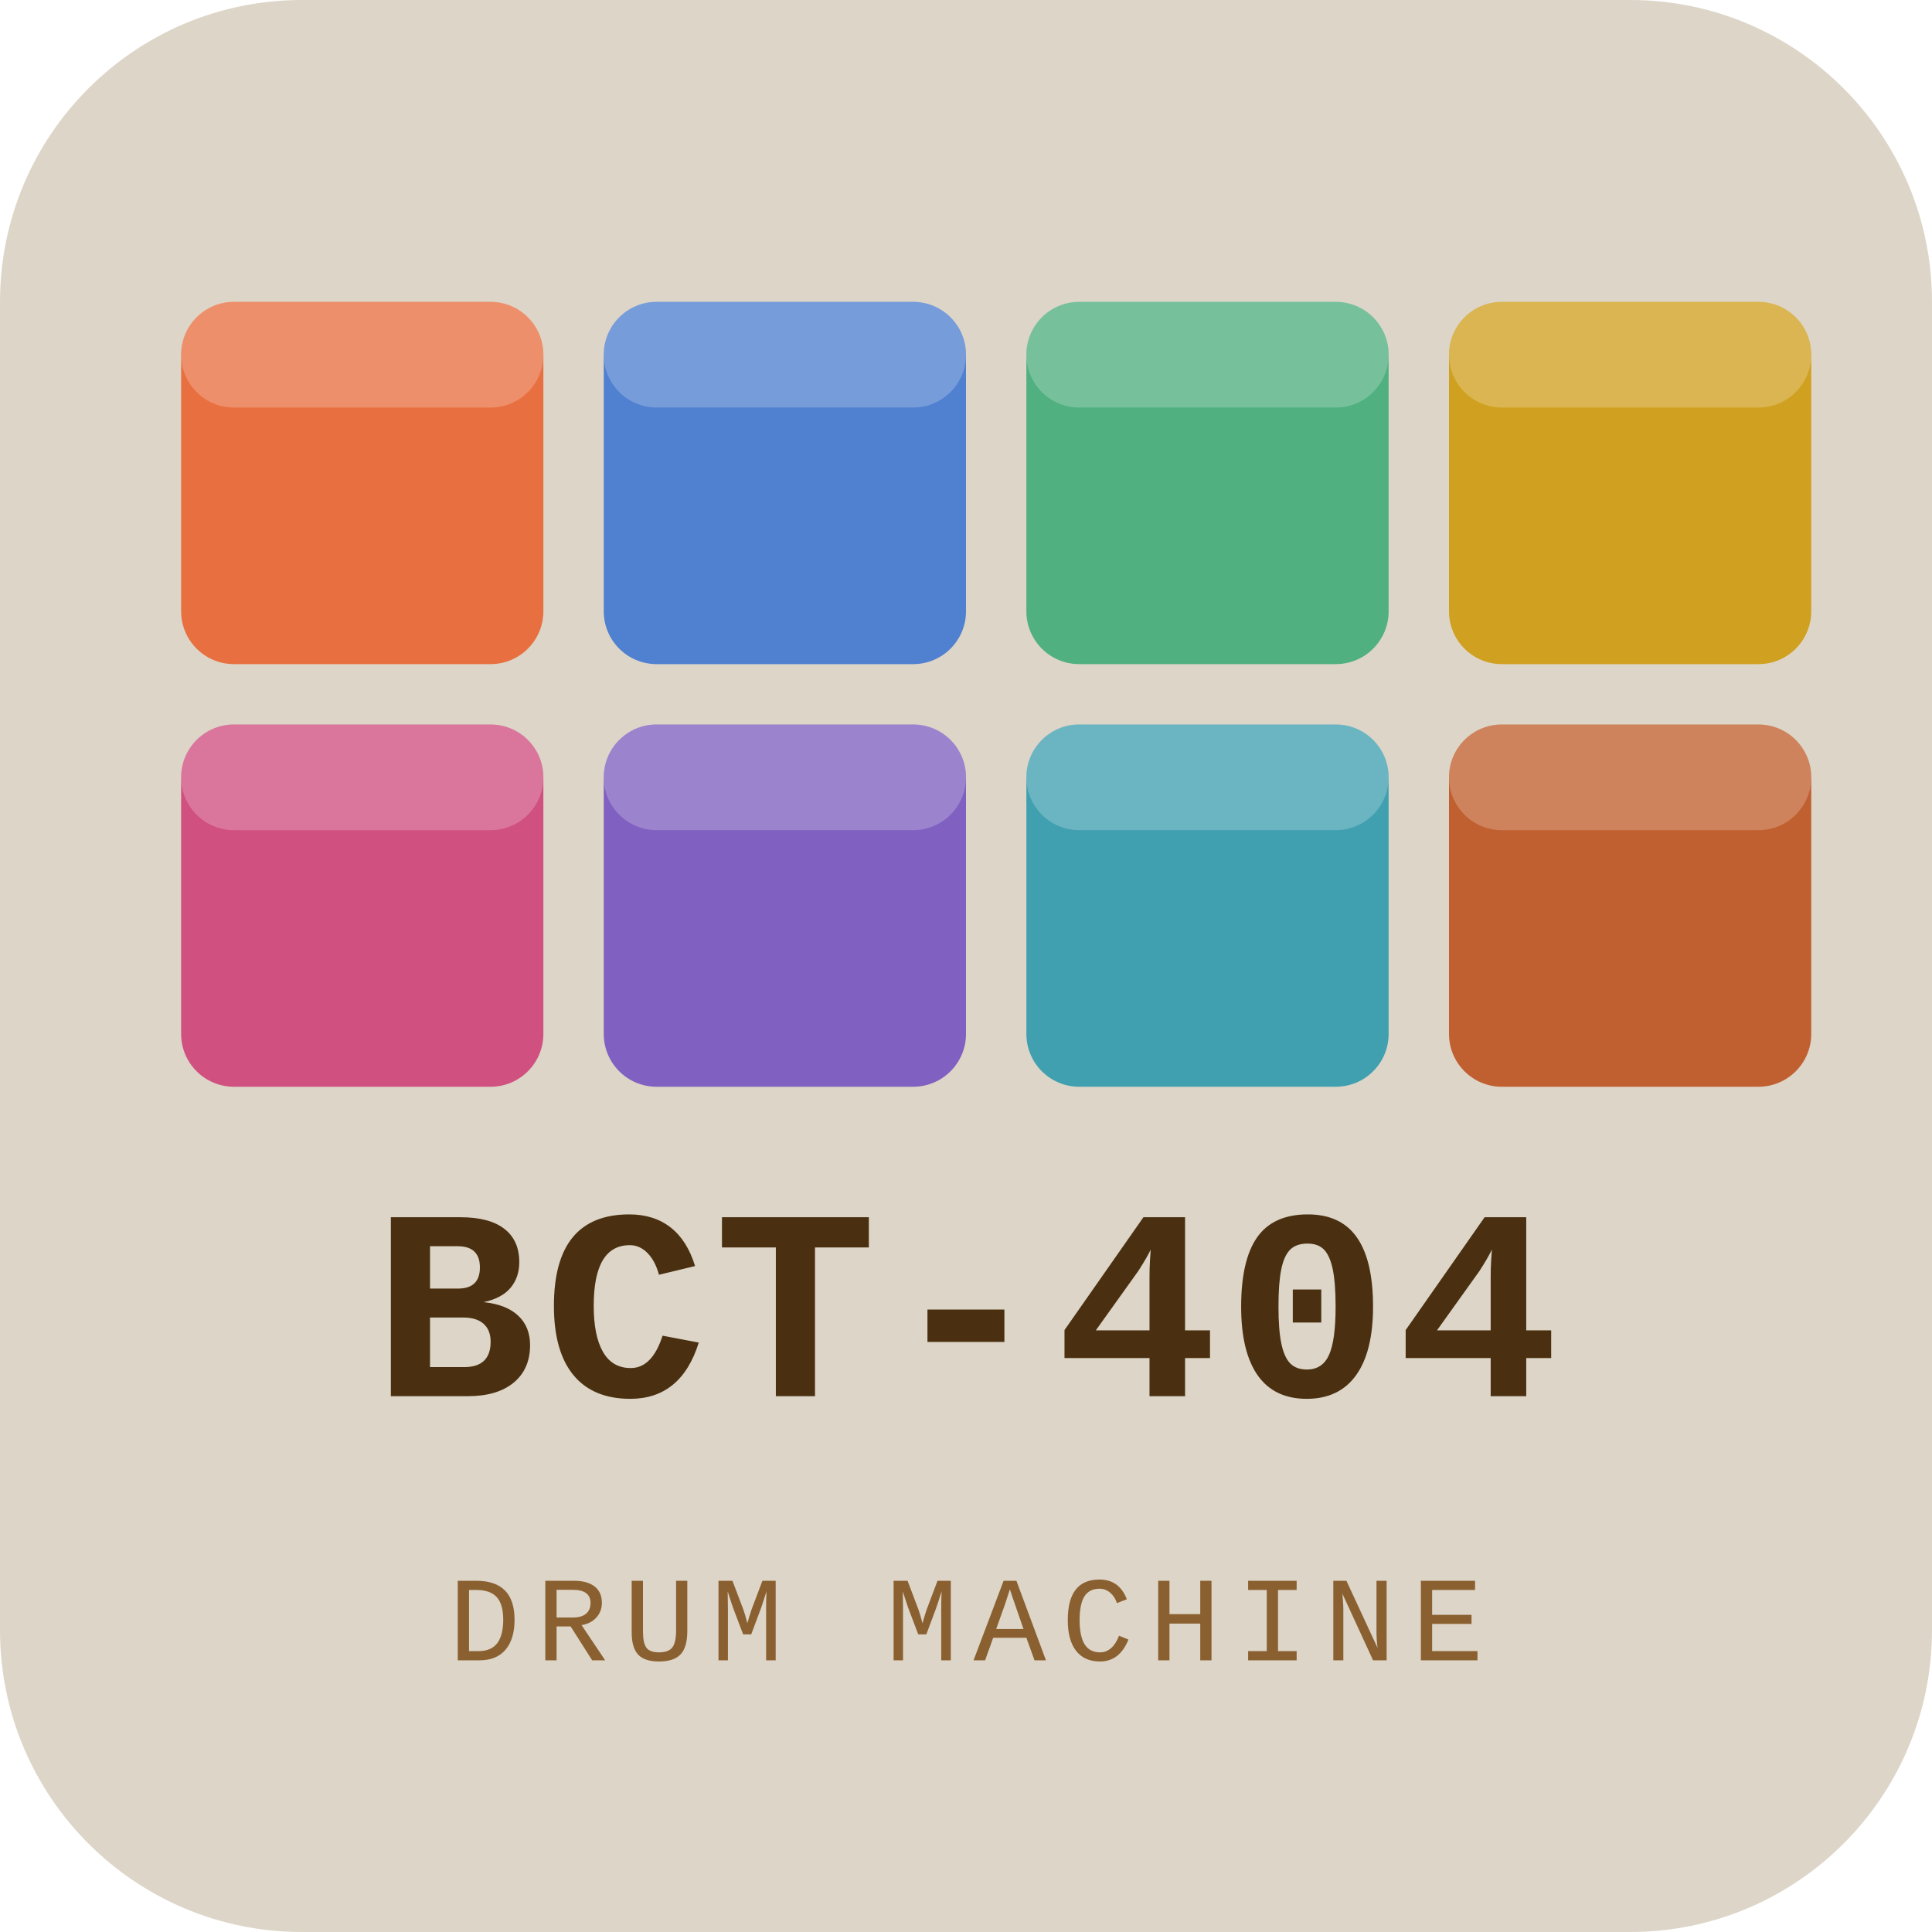
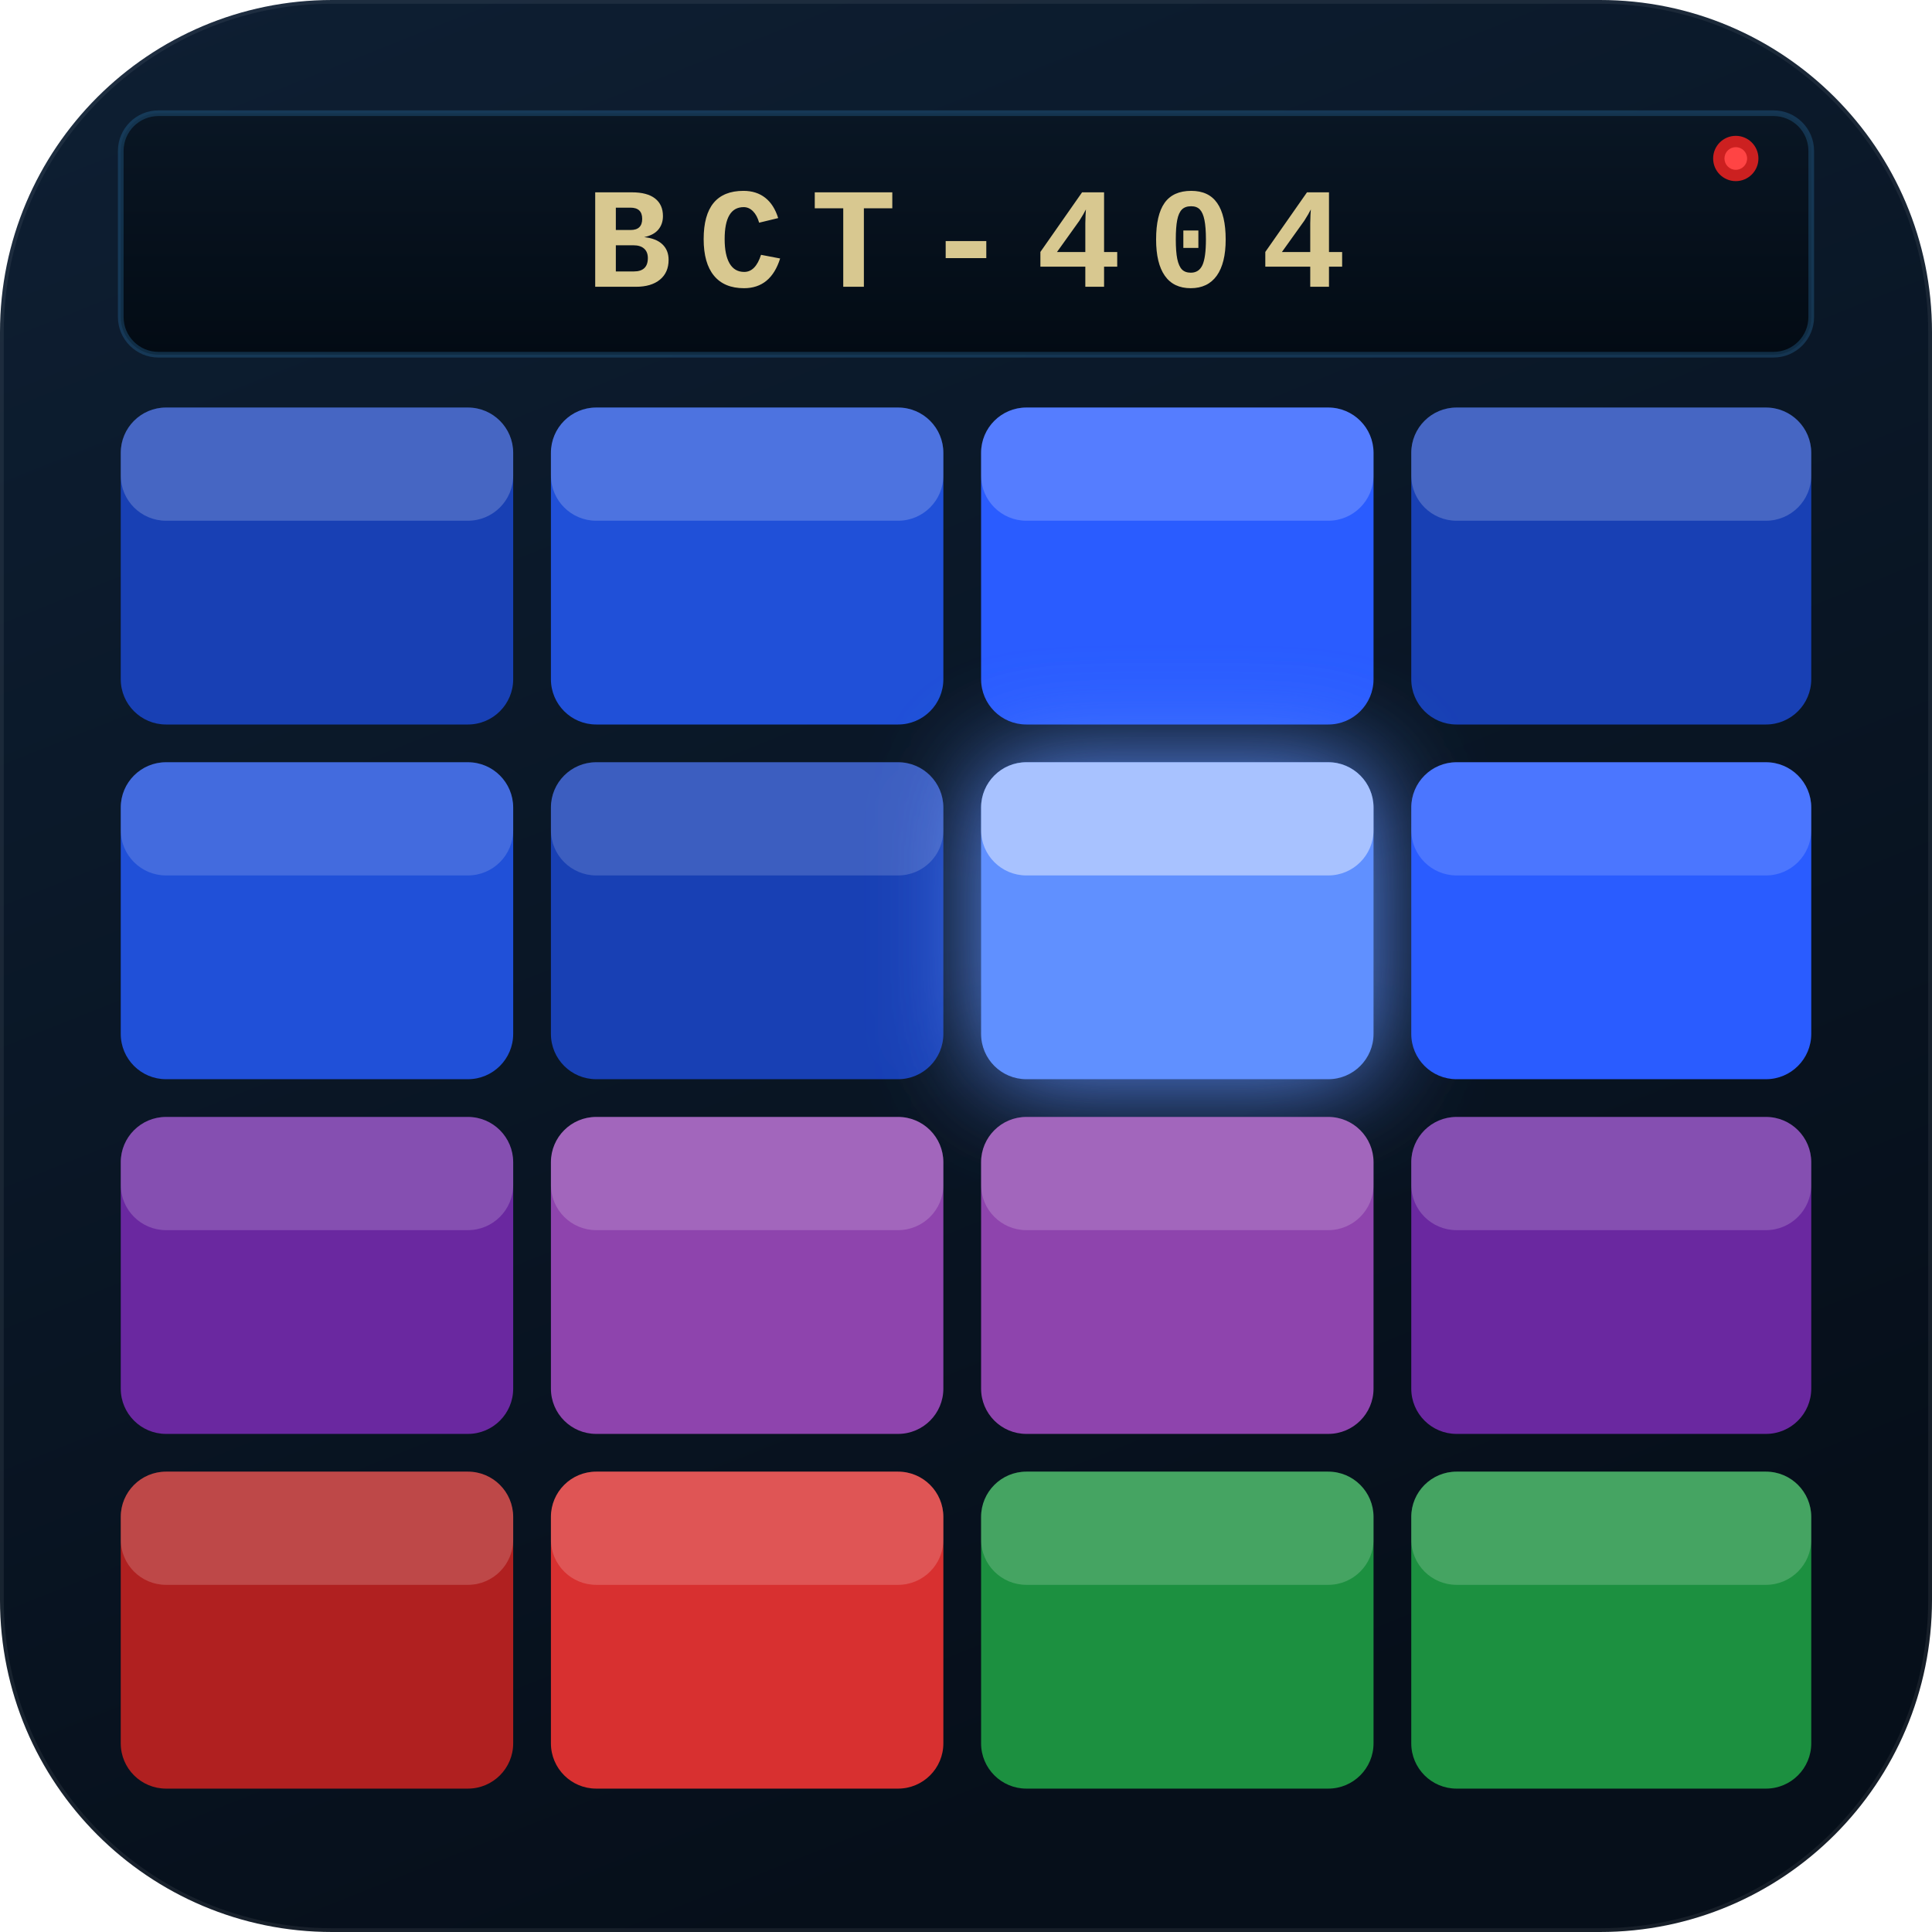
<svg xmlns="http://www.w3.org/2000/svg" viewBox="0 0 512 512">
-   <rect width="512" height="512" rx="80" fill="#ddd5c8" />
-   <rect x="48" y="80" width="96" height="96" rx="14" fill="#e87040" />
-   <rect x="160" y="80" width="96" height="96" rx="14" fill="#5080d0" />
-   <rect x="272" y="80" width="96" height="96" rx="14" fill="#50b080" />
-   <rect x="384" y="80" width="96" height="96" rx="14" fill="#d0a020" />
-   <rect x="48" y="192" width="96" height="96" rx="14" fill="#d05080" />
-   <rect x="160" y="192" width="96" height="96" rx="14" fill="#8060c0" />
-   <rect x="272" y="192" width="96" height="96" rx="14" fill="#40a0b0" />
-   <rect x="384" y="192" width="96" height="96" rx="14" fill="#c06030" />
-   <rect x="48" y="80" width="96" height="28" rx="14" fill="rgba(255,255,255,0.22)" />
-   <rect x="160" y="80" width="96" height="28" rx="14" fill="rgba(255,255,255,0.22)" />
-   <rect x="272" y="80" width="96" height="28" rx="14" fill="rgba(255,255,255,0.22)" />
-   <rect x="384" y="80" width="96" height="28" rx="14" fill="rgba(255,255,255,0.22)" />
-   <rect x="48" y="192" width="96" height="28" rx="14" fill="rgba(255,255,255,0.22)" />
-   <rect x="160" y="192" width="96" height="28" rx="14" fill="rgba(255,255,255,0.22)" />
-   <rect x="272" y="192" width="96" height="28" rx="14" fill="rgba(255,255,255,0.22)" />
-   <rect x="384" y="192" width="96" height="28" rx="14" fill="rgba(255,255,255,0.22)" />
-   <text x="256" y="370" text-anchor="middle" font-family="'Courier New',monospace" font-size="72" font-weight="bold" fill="#4a3010" letter-spacing="2">BCT-404</text>
-   <text x="256" y="440" text-anchor="middle" font-family="'Courier New',monospace" font-size="32" fill="#8a6030" letter-spacing="4">DRUM MACHINE</text>
+   <defs>
+     <linearGradient id="bg" x1="0" y1="0" x2="0.4" y2="1">
+       <stop offset="0%" stop-color="#0e1f33" />
+       <stop offset="100%" stop-color="#060f1a" />
+     </linearGradient>
+     <linearGradient id="scr" x1="0" y1="0" x2="0" y2="1">
+       <stop offset="0%" stop-color="#091624" />
+       <stop offset="100%" stop-color="#030b14" />
+     </linearGradient>
+     <filter id="glow" x="-50%" y="-50%" width="200%" height="200%">
+       <feGaussianBlur stdDeviation="14" result="blur" />
+       <feMerge>
+         <feMergeNode in="blur" />
+         <feMergeNode in="SourceGraphic" />
+       </feMerge>
+     </filter>
+   </defs>
+   <rect width="512" height="512" rx="88" fill="url(#bg)" />
+   <rect width="512" height="512" rx="88" fill="none" stroke="rgba(255,255,255,0.07)" stroke-width="2" />
+   <rect x="32" y="30" width="448" height="64" rx="10" fill="url(#scr)" stroke="rgba(40,110,160,0.35)" stroke-width="1.5" />
+   <text x="256" y="76" text-anchor="middle" font-family="'Courier New', Courier, monospace" font-size="38" font-weight="bold" fill="#d8c890" letter-spacing="7">BCT-404</text>
+   <circle cx="460" cy="42" r="6" fill="#cc2020" />
+   <circle cx="460" cy="42" r="3" fill="#ff4444" />
+   <rect x="32" y="108" width="104" height="84" rx="12" fill="#1840b4" />
+   <rect x="146" y="108" width="104" height="84" rx="12" fill="#2050d8" />
+   <rect x="260" y="108" width="104" height="84" rx="12" fill="#2a5cff" />
+   <rect x="374" y="108" width="106" height="84" rx="12" fill="#1840b4" />
+   <rect x="32" y="202" width="104" height="84" rx="12" fill="#2050d8" />
+   <rect x="146" y="202" width="104" height="84" rx="12" fill="#1840b4" />
+   <rect x="260" y="202" width="104" height="84" rx="12" fill="#6090ff" filter="url(#glow)" />
+   <rect x="374" y="202" width="106" height="84" rx="12" fill="#2a5cff" />
+   <rect x="32" y="296" width="104" height="84" rx="12" fill="#6a28a0" />
+   <rect x="146" y="296" width="104" height="84" rx="12" fill="#8e44ad" />
+   <rect x="260" y="296" width="104" height="84" rx="12" fill="#8e44ad" />
+   <rect x="374" y="296" width="106" height="84" rx="12" fill="#6a28a0" />
+   <rect x="32" y="390" width="104" height="84" rx="12" fill="#b02020" />
+   <rect x="146" y="390" width="104" height="84" rx="12" fill="#d83030" />
+   <rect x="260" y="390" width="104" height="84" rx="12" fill="#1c9040" />
+   <rect x="374" y="390" width="106" height="84" rx="12" fill="#1c9040" />
+   <rect x="32" y="108" width="104" height="30" rx="12" fill="rgba(255,255,255,0.20)" />
+   <rect x="146" y="108" width="104" height="30" rx="12" fill="rgba(255,255,255,0.20)" />
+   <rect x="260" y="108" width="104" height="30" rx="12" fill="rgba(255,255,255,0.20)" />
+   <rect x="374" y="108" width="106" height="30" rx="12" fill="rgba(255,255,255,0.20)" />
+   <rect x="32" y="202" width="104" height="30" rx="12" fill="rgba(255,255,255,0.16)" />
+   <rect x="146" y="202" width="104" height="30" rx="12" fill="rgba(255,255,255,0.16)" />
+   <rect x="260" y="202" width="104" height="30" rx="12" fill="rgba(255,255,255,0.45)" />
+   <rect x="374" y="202" width="106" height="30" rx="12" fill="rgba(255,255,255,0.16)" />
+   <rect x="32" y="296" width="104" height="30" rx="12" fill="rgba(255,255,255,0.18)" />
+   <rect x="146" y="296" width="104" height="30" rx="12" fill="rgba(255,255,255,0.18)" />
+   <rect x="260" y="296" width="104" height="30" rx="12" fill="rgba(255,255,255,0.18)" />
+   <rect x="374" y="296" width="106" height="30" rx="12" fill="rgba(255,255,255,0.18)" />
+   <rect x="32" y="390" width="104" height="30" rx="12" fill="rgba(255,255,255,0.18)" />
+   <rect x="146" y="390" width="104" height="30" rx="12" fill="rgba(255,255,255,0.18)" />
+   <rect x="260" y="390" width="104" height="30" rx="12" fill="rgba(255,255,255,0.18)" />
+   <rect x="374" y="390" width="106" height="30" rx="12" fill="rgba(255,255,255,0.18)" />
</svg>
